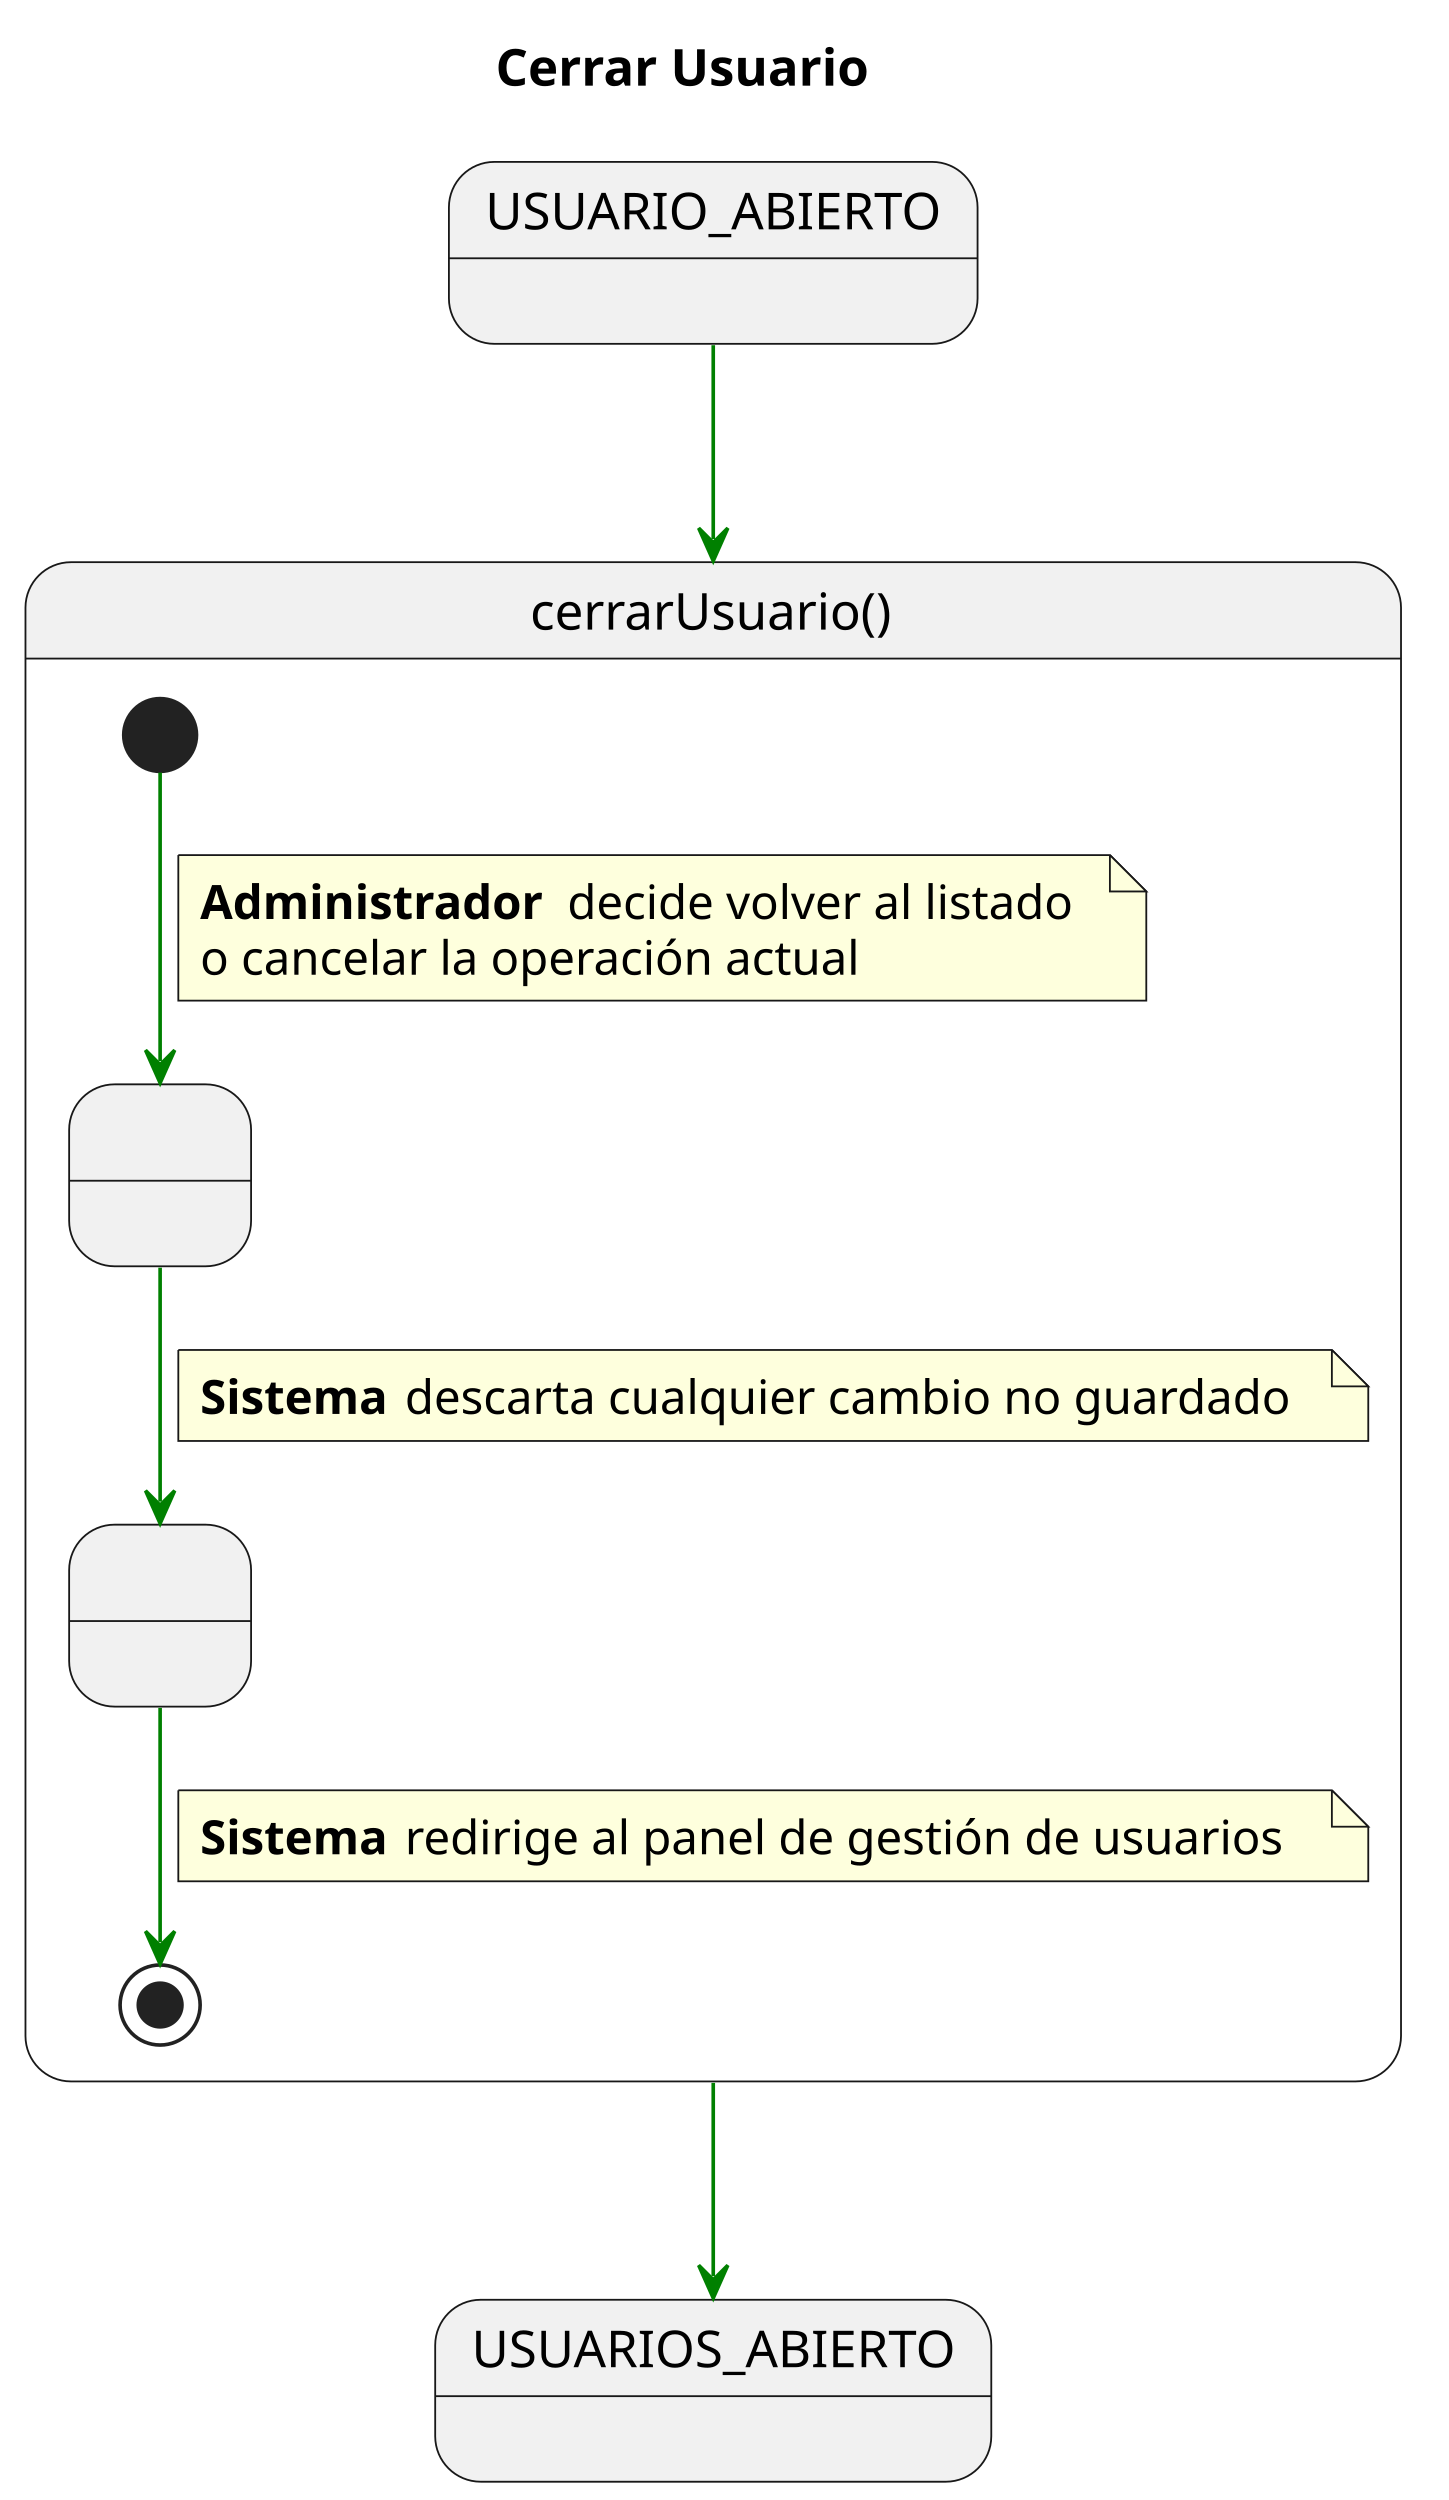
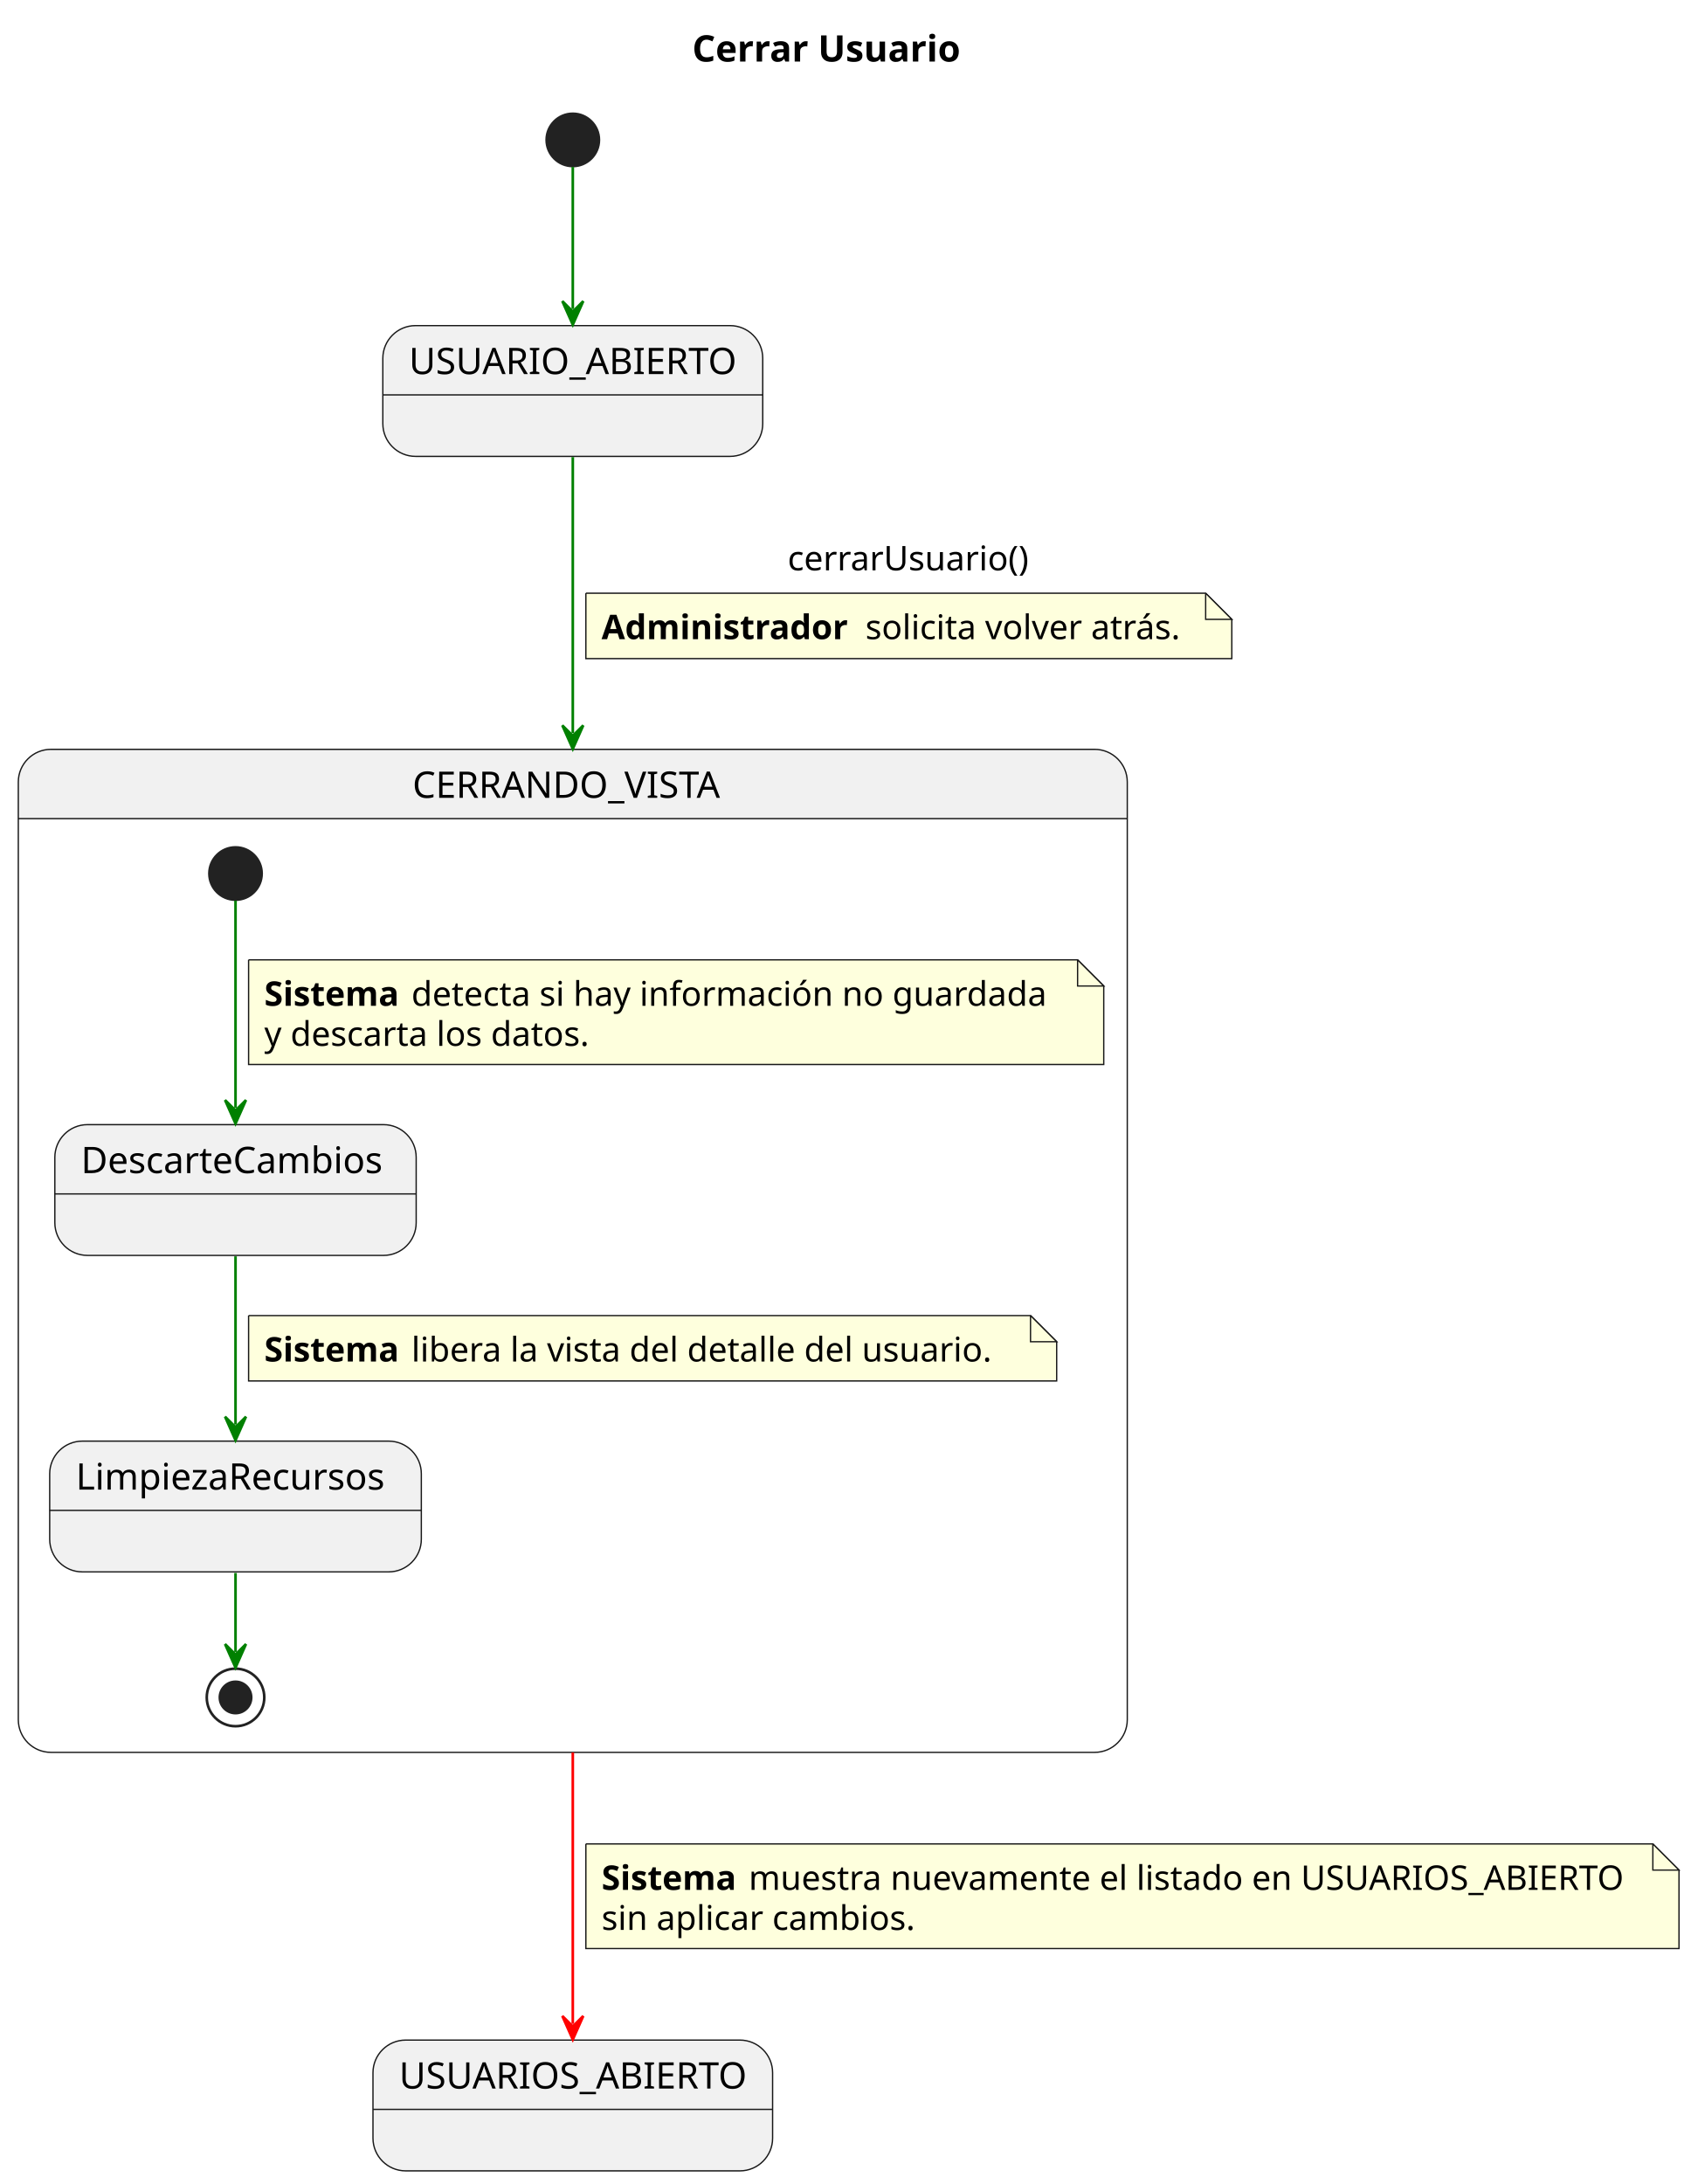
- <svg xmlns="http://www.w3.org/2000/svg" contentStyleType="text/css" data-diagram-type="STATE" height="687px" preserveAspectRatio="none" style="width:398px;height:687px;background:#FFFFFF;" version="1.1" viewBox="0 0 398 687" width="398px" zoomAndPan="magnify">
+ <svg xmlns="http://www.w3.org/2000/svg" contentStyleType="text/css" data-diagram-type="STATE" height="835px" preserveAspectRatio="none" style="width:649px;height:835px;background:#FFFFFF;" version="1.1" viewBox="0 0 649 835" width="649px" zoomAndPan="magnify">
  <defs />
  <g>
    <g class="title" data-source-line="1">
-       <text fill="#000000" font-family="sans-serif" font-size="14" font-weight="bold" lengthAdjust="spacing" textLength="105.622" x="136.189" y="23.535">Cerrar Usuario</text>
+       <text fill="#000000" font-family="sans-serif" font-size="14" font-weight="bold" lengthAdjust="spacing" textLength="105.622" x="264.704" y="23.535">Cerrar Usuario</text>
    </g>
    <g id="USUARIO_ABIERTO_INICIAL">
-       <rect fill="#F1F1F1" height="50" rx="12.5" ry="12.5" style="stroke:#181818;stroke-width:0.5;" width="145.275" x="123.36" y="44.488" />
-       <line style="stroke:#181818;stroke-width:0.5;" x1="123.36" x2="268.635" y1="70.977" y2="70.977" />
-       <text fill="#000000" font-family="sans-serif" font-size="14" lengthAdjust="spacing" textLength="125.275" x="133.36" y="63.023">USUARIO_ABIERTO</text>
+       <rect fill="#F1F1F1" height="50" rx="12.5" ry="12.5" style="stroke:#181818;stroke-width:0.5;" width="145.275" x="146.39" y="124.488" />
+       <line style="stroke:#181818;stroke-width:0.5;" x1="146.39" x2="291.665" y1="150.977" y2="150.977" />
+       <text fill="#000000" font-family="sans-serif" font-size="14" lengthAdjust="spacing" textLength="125.275" x="156.39" y="143.023">USUARIO_ABIERTO</text>
+     </g>
+     <path d="M19.5,286.488 L418.56,286.488 A12.5,12.5 0 0 1 431.06,298.988 L431.06,312.977 L7,312.977 L7,298.988 A12.5,12.5 0 0 1 19.5,286.488" fill="#F1F1F1" />
+     <rect fill="none" height="383.488" rx="12.5" ry="12.5" style="stroke:#181818;stroke-width:0.5;" width="424.06" x="7" y="286.488" />
+     <line style="stroke:#181818;stroke-width:0.5;" x1="7" x2="431.06" y1="312.977" y2="312.977" />
+     <text fill="#000000" font-family="sans-serif" font-size="14" lengthAdjust="spacing" textLength="122.582" x="157.739" y="305.023">CERRANDO_VISTA</text>
+     <g id="PROCESO_CIERRE_COMP.DescarteCambios">
+       <rect fill="#F1F1F1" height="50" rx="12.5" ry="12.5" style="stroke:#181818;stroke-width:0.5;" width="138.173" x="20.97" y="429.977" />
+       <line style="stroke:#181818;stroke-width:0.5;" x1="20.97" x2="159.143" y1="456.465" y2="456.465" />
+       <text fill="#000000" font-family="sans-serif" font-size="14" lengthAdjust="spacing" textLength="118.173" x="30.97" y="448.512">DescarteCambios</text>
+     </g>
+     <g id="PROCESO_CIERRE_COMP.LimpiezaRecursos">
+       <rect fill="#F1F1F1" height="50" rx="12.5" ry="12.5" style="stroke:#181818;stroke-width:0.5;" width="142.11" x="19" y="550.977" />
+       <line style="stroke:#181818;stroke-width:0.5;" x1="19" x2="161.11" y1="577.465" y2="577.465" />
+       <text fill="#000000" font-family="sans-serif" font-size="14" lengthAdjust="spacing" textLength="122.11" x="29" y="569.512">LimpiezaRecursos</text>
+     </g>
+     <ellipse cx="90.06" cy="333.977" fill="#222222" rx="10" ry="10" style="stroke:#222222;stroke-width:1;" />
+     <ellipse cx="90.06" cy="648.977" fill="none" rx="11" ry="11" style="stroke:#222222;stroke-width:1;" />
+     <ellipse cx="90.06" cy="648.977" fill="#222222" rx="6" ry="6" style="stroke:#222222;stroke-width:1;" />
+     <g class="link" data-entity-1=".start.PROCESO_CIERRE_COMP" data-entity-2="DescarteCambios" data-source-line="20" data-uid="lnk6" id="link_.start.PROCESO_CIERRE_COMP_DescarteCambios">
+       <path d="M90.06,344.317 C90.06,362.507 90.06,397.217 90.06,423.587" fill="none" id="*start*PROCESO_CIERRE_COMP-to-DescarteCambios" style="stroke:#008000;stroke-width:1;" />
+       <polygon fill="#008000" points="90.06,429.587,94.06,420.587,90.06,424.587,86.06,420.587,90.06,429.587" style="stroke:#008000;stroke-width:1;" />
+       <path d="M95.06,366.977 L95.06,406.977 L422.06,406.977 L422.06,376.977 L412.06,366.977 L95.06,366.977" fill="#FEFFDD" style="stroke:#181818;stroke-width:0.5;" />
+       <path d="M412.06,366.977 L412.06,376.977 L422.06,376.977 L412.06,366.977" fill="#FEFFDD" style="stroke:#181818;stroke-width:0.5;" />
+       <text fill="#000000" font-family="sans-serif" font-size="13" font-weight="bold" lengthAdjust="spacing" textLength="52.14" x="101.06" y="384.545">Sistema</text>
+       <text fill="#000000" font-family="sans-serif" font-size="13" lengthAdjust="spacing" textLength="250.364" x="157.313" y="384.545">detecta si hay información no guardada</text>
+       <text fill="#000000" font-family="sans-serif" font-size="13" lengthAdjust="spacing" textLength="129.702" x="101.06" y="399.856">y descarta los datos.</text>
+     </g>
+     <g class="link" data-entity-1="DescarteCambios" data-entity-2="LimpiezaRecursos" data-source-line="26" data-uid="lnk7" id="link_DescarteCambios_LimpiezaRecursos">
+       <path d="M90.06,480.347 C90.06,500.877 90.06,524.117 90.06,544.637" fill="none" id="DescarteCambios-to-LimpiezaRecursos" style="stroke:#008000;stroke-width:1;" />
+       <polygon fill="#008000" points="90.06,550.637,94.06,541.637,90.06,545.637,86.06,541.637,90.06,550.637" style="stroke:#008000;stroke-width:1;" />
+       <path d="M95.06,502.977 L95.06,527.977 L404.06,527.977 L404.06,512.977 L394.06,502.977 L95.06,502.977" fill="#FEFFDD" style="stroke:#181818;stroke-width:0.5;" />
+       <path d="M394.06,502.977 L394.06,512.977 L404.06,512.977 L394.06,502.977" fill="#FEFFDD" style="stroke:#181818;stroke-width:0.5;" />
+       <text fill="#000000" font-family="sans-serif" font-size="13" font-weight="bold" lengthAdjust="spacing" textLength="52.14" x="101.06" y="520.545">Sistema</text>
+       <text fill="#000000" font-family="sans-serif" font-size="13" lengthAdjust="spacing" textLength="231.918" x="157.313" y="520.545">libera la vista del detalle del usuario.</text>
+     </g>
+     <g class="link" data-entity-1="LimpiezaRecursos" data-entity-2=".end.PROCESO_CIERRE_COMP" data-source-line="31" data-uid="lnk9" id="link_LimpiezaRecursos_.end.PROCESO_CIERRE_COMP">
+       <path d="M90.06,601.407 C90.06,613.767 90.06,622.107 90.06,631.577" fill="none" id="LimpiezaRecursos-to-*end*PROCESO_CIERRE_COMP" style="stroke:#008000;stroke-width:1;" />
+       <polygon fill="#008000" points="90.06,637.577,94.06,628.577,90.06,632.577,86.06,628.577,90.06,637.577" style="stroke:#008000;stroke-width:1;" />
    </g>
    <g id="USUARIOS_ABIERTO_FINAL">
-       <rect fill="#F1F1F1" height="50" rx="12.5" ry="12.5" style="stroke:#181818;stroke-width:0.5;" width="152.815" x="119.59" y="631.978" />
-       <line style="stroke:#181818;stroke-width:0.5;" x1="119.59" x2="272.405" y1="658.467" y2="658.467" />
-       <text fill="#000000" font-family="sans-serif" font-size="14" lengthAdjust="spacing" textLength="132.815" x="129.59" y="650.513">USUARIOS_ABIERTO</text>
+       <rect fill="#F1F1F1" height="50" rx="12.5" ry="12.5" style="stroke:#181818;stroke-width:0.5;" width="152.815" x="142.62" y="779.978" />
+       <line style="stroke:#181818;stroke-width:0.5;" x1="142.62" x2="295.435" y1="806.467" y2="806.467" />
+       <text fill="#000000" font-family="sans-serif" font-size="14" lengthAdjust="spacing" textLength="132.815" x="152.62" y="798.513">USUARIOS_ABIERTO</text>
    </g>
-     <path d="M19.5,154.488 L372.5,154.488 A12.5,12.5 0 0 1 385,166.988 L385,180.977 L7,180.977 L7,166.988 A12.5,12.5 0 0 1 19.5,154.488" fill="#F1F1F1" />
-     <rect fill="none" height="417.488" rx="12.5" ry="12.5" style="stroke:#181818;stroke-width:0.5;" width="378" x="7" y="154.488" />
-     <line style="stroke:#181818;stroke-width:0.5;" x1="7" x2="385" y1="180.977" y2="180.977" />
-     <text fill="#000000" font-family="sans-serif" font-size="14" lengthAdjust="spacing" textLength="100.625" x="145.688" y="173.023">cerrarUsuario()</text>
-     <g id="cerrarUsuario.VerificacionEstado">
-       <rect fill="#F1F1F1" height="50" rx="12.5" ry="12.5" style="stroke:#181818;stroke-width:0.5;" width="50" x="19" y="297.977" />
-       <line style="stroke:#181818;stroke-width:0.5;" x1="19" x2="69" y1="324.465" y2="324.465" />
-       <text fill="#000000" font-family="sans-serif" font-size="14" lengthAdjust="spacing" textLength="4.43" x="41.785" y="316.512"> </text>
+     <ellipse cx="219.03" cy="53.488" fill="#222222" rx="10" ry="10" style="stroke:#222222;stroke-width:1;" />
+     <g class="link" data-entity-1=".start." data-entity-2="USUARIO_ABIERTO_INICIAL" data-source-line="8" data-uid="lnk3" id="link_.start._USUARIO_ABIERTO_INICIAL">
+       <path d="M219.03,63.848 C219.03,77.778 219.03,98.448 219.03,118.138" fill="none" id="*start*-to-USUARIO_ABIERTO_INICIAL" style="stroke:#008000;stroke-width:1;" />
+       <polygon fill="#008000" points="219.03,124.138,223.03,115.138,219.03,119.138,215.03,115.138,219.03,124.138" style="stroke:#008000;stroke-width:1;" />
    </g>
-     <g id="cerrarUsuario.LimpiezaVista">
-       <rect fill="#F1F1F1" height="50" rx="12.5" ry="12.5" style="stroke:#181818;stroke-width:0.5;" width="50" x="19" y="418.977" />
-       <line style="stroke:#181818;stroke-width:0.5;" x1="19" x2="69" y1="445.465" y2="445.465" />
-       <text fill="#000000" font-family="sans-serif" font-size="14" lengthAdjust="spacing" textLength="4.43" x="41.785" y="437.512"> </text>
+     <g class="link" data-entity-1="USUARIO_ABIERTO_INICIAL" data-entity-2="PROCESO_CIERRE_COMP" data-source-line="10" data-uid="lnk4" id="link_USUARIO_ABIERTO_INICIAL_PROCESO_CIERRE_COMP">
+       <path d="M219.03,174.778 C219.03,199.928 219.03,235.718 219.03,280.328" fill="none" id="USUARIO_ABIERTO_INICIAL-to-PROCESO_CIERRE_COMP" style="stroke:#008000;stroke-width:1;" />
+       <polygon fill="#008000" points="219.03,286.328,223.03,277.328,219.03,281.328,215.03,277.328,219.03,286.328" style="stroke:#008000;stroke-width:1;" />
+       <text fill="#000000" font-family="sans-serif" font-size="13" lengthAdjust="spacing" textLength="93.438" x="301.187" y="218.057">cerrarUsuario()</text>
+       <path d="M224.03,226.799 L224.03,251.799 L471.03,251.799 L471.03,236.799 L461.03,226.799 L224.03,226.799" fill="#FEFFDD" style="stroke:#181818;stroke-width:0.5;" />
+       <path d="M461.03,226.799 L461.03,236.799 L471.03,236.799 L461.03,226.799" fill="#FEFFDD" style="stroke:#181818;stroke-width:0.5;" />
+       <text fill="#000000" font-family="sans-serif" font-size="13" font-weight="bold" lengthAdjust="spacing" textLength="96.783" x="230.03" y="244.367">Administrador</text>
+       <text fill="#000000" font-family="sans-serif" font-size="13" lengthAdjust="spacing" textLength="125.855" x="330.926" y="244.367">solicita volver atrás.</text>
    </g>
-     <ellipse cx="44" cy="201.977" fill="#222222" rx="10" ry="10" style="stroke:#222222;stroke-width:1;" />
-     <ellipse cx="44" cy="550.977" fill="none" rx="11" ry="11" style="stroke:#222222;stroke-width:1;" />
-     <ellipse cx="44" cy="550.977" fill="#222222" rx="6" ry="6" style="stroke:#222222;stroke-width:1;" />
-     <g class="link" data-entity-1=".start.cerrarUsuario" data-entity-2="VerificacionEstado" data-source-line="15" data-uid="lnk4" id="link_.start.cerrarUsuario_VerificacionEstado">
-       <path d="M44,212.317 C44,230.507 44,265.217 44,291.587" fill="none" id="*start*cerrarUsuario-to-VerificacionEstado" style="stroke:#008000;stroke-width:1;" />
-       <polygon fill="#008000" points="44,297.587,48,288.587,44,292.587,40,288.587,44,297.587" style="stroke:#008000;stroke-width:1;" />
-       <path d="M49,234.977 L49,274.977 L315,274.977 L315,244.977 L305,234.977 L49,234.977" fill="#FEFFDD" style="stroke:#181818;stroke-width:0.5;" />
-       <path d="M305,234.977 L305,244.977 L315,244.977 L305,234.977" fill="#FEFFDD" style="stroke:#181818;stroke-width:0.5;" />
-       <text fill="#000000" font-family="sans-serif" font-size="13" font-weight="bold" lengthAdjust="spacing" textLength="96.783" x="55" y="252.545">Administrador</text>
-       <text fill="#000000" font-family="sans-serif" font-size="13" lengthAdjust="spacing" textLength="144.657" x="155.896" y="252.545">decide volver al listado</text>
-       <text fill="#000000" font-family="sans-serif" font-size="13" lengthAdjust="spacing" textLength="187.523" x="55" y="267.856">o cancelar la operación actual</text>
-     </g>
-     <g class="link" data-entity-1="VerificacionEstado" data-entity-2="LimpiezaVista" data-source-line="21" data-uid="lnk5" id="link_VerificacionEstado_LimpiezaVista">
-       <path d="M44,348.347 C44,368.877 44,392.117 44,412.637" fill="none" id="VerificacionEstado-to-LimpiezaVista" style="stroke:#008000;stroke-width:1;" />
-       <polygon fill="#008000" points="44,418.637,48,409.637,44,413.637,40,409.637,44,418.637" style="stroke:#008000;stroke-width:1;" />
-       <path d="M49,370.977 L49,395.977 L376,395.977 L376,380.977 L366,370.977 L49,370.977" fill="#FEFFDD" style="stroke:#181818;stroke-width:0.5;" />
-       <path d="M366,370.977 L366,380.977 L376,380.977 L366,370.977" fill="#FEFFDD" style="stroke:#181818;stroke-width:0.5;" />
-       <text fill="#000000" font-family="sans-serif" font-size="13" font-weight="bold" lengthAdjust="spacing" textLength="52.14" x="55" y="388.545">Sistema</text>
-       <text fill="#000000" font-family="sans-serif" font-size="13" lengthAdjust="spacing" textLength="250.091" x="111.253" y="388.545">descarta cualquier cambio no guardado</text>
-     </g>
-     <g class="link" data-entity-1="LimpiezaVista" data-entity-2=".end.cerrarUsuario" data-source-line="26" data-uid="lnk7" id="link_LimpiezaVista_.end.cerrarUsuario">
-       <path d="M44,469.327 C44,491.627 44,517.537 44,533.717" fill="none" id="LimpiezaVista-to-*end*cerrarUsuario" style="stroke:#008000;stroke-width:1;" />
-       <polygon fill="#008000" points="44,539.717,48,530.717,44,534.717,40,530.717,44,539.717" style="stroke:#008000;stroke-width:1;" />
-       <path d="M49,491.977 L49,516.977 L376,516.977 L376,501.977 L366,491.977 L49,491.977" fill="#FEFFDD" style="stroke:#181818;stroke-width:0.5;" />
-       <path d="M366,491.977 L366,501.977 L376,501.977 L366,491.977" fill="#FEFFDD" style="stroke:#181818;stroke-width:0.5;" />
-       <text fill="#000000" font-family="sans-serif" font-size="13" font-weight="bold" lengthAdjust="spacing" textLength="52.14" x="55" y="509.545">Sistema</text>
-       <text fill="#000000" font-family="sans-serif" font-size="13" lengthAdjust="spacing" textLength="250.104" x="111.253" y="509.545">redirige al panel de gestión de usuarios</text>
-     </g>
-     <g class="link" data-entity-1="USUARIO_ABIERTO_INICIAL" data-entity-2="cerrarUsuario" data-source-line="8" data-uid="lnk2" id="link_USUARIO_ABIERTO_INICIAL_cerrarUsuario">
-       <path d="M196,94.858 C196,109.858 196,124.668 196,148.118" fill="none" id="USUARIO_ABIERTO_INICIAL-to-cerrarUsuario" style="stroke:#008000;stroke-width:1;" />
-       <polygon fill="#008000" points="196,154.118,200,145.118,196,149.118,192,145.118,196,154.118" style="stroke:#008000;stroke-width:1;" />
-     </g>
-     <g class="link" data-entity-1="cerrarUsuario" data-entity-2="USUARIOS_ABIERTO_FINAL" data-source-line="33" data-uid="lnk8" id="link_cerrarUsuario_USUARIOS_ABIERTO_FINAL">
-       <path d="M196,572.378 C196,595.758 196,610.518 196,625.498" fill="none" id="cerrarUsuario-to-USUARIOS_ABIERTO_FINAL" style="stroke:#008000;stroke-width:1;" />
-       <polygon fill="#008000" points="196,631.498,200,622.498,196,626.498,192,622.498,196,631.498" style="stroke:#008000;stroke-width:1;" />
+     <g class="link" data-entity-1="PROCESO_CIERRE_COMP" data-entity-2="USUARIOS_ABIERTO_FINAL" data-source-line="34" data-uid="lnk10" id="link_PROCESO_CIERRE_COMP_USUARIOS_ABIERTO_FINAL">
+       <path d="M219.03,670.018 C219.03,713.918 219.03,748.968 219.03,773.768" fill="none" id="PROCESO_CIERRE_COMP-to-USUARIOS_ABIERTO_FINAL" style="stroke:#FF0000;stroke-width:1;" />
+       <polygon fill="#FF0000" points="219.03,779.768,223.03,770.768,219.03,774.768,215.03,770.768,219.03,779.768" style="stroke:#FF0000;stroke-width:1;" />
+       <path d="M224.03,704.978 L224.03,744.978 L642.03,744.978 L642.03,714.978 L632.03,704.978 L224.03,704.978" fill="#FEFFDD" style="stroke:#181818;stroke-width:0.5;" />
+       <path d="M632.03,704.978 L632.03,714.978 L642.03,714.978 L632.03,704.978" fill="#FEFFDD" style="stroke:#181818;stroke-width:0.5;" />
+       <text fill="#000000" font-family="sans-serif" font-size="13" font-weight="bold" lengthAdjust="spacing" textLength="52.14" x="230.03" y="722.547">Sistema</text>
+       <text fill="#000000" font-family="sans-serif" font-size="13" lengthAdjust="spacing" textLength="340.831" x="286.283" y="722.547">muestra nuevamente el listado en USUARIOS_ABIERTO</text>
+       <text fill="#000000" font-family="sans-serif" font-size="13" lengthAdjust="spacing" textLength="125.353" x="230.03" y="737.857">sin aplicar cambios.</text>
    </g>
  </g>
</svg>
